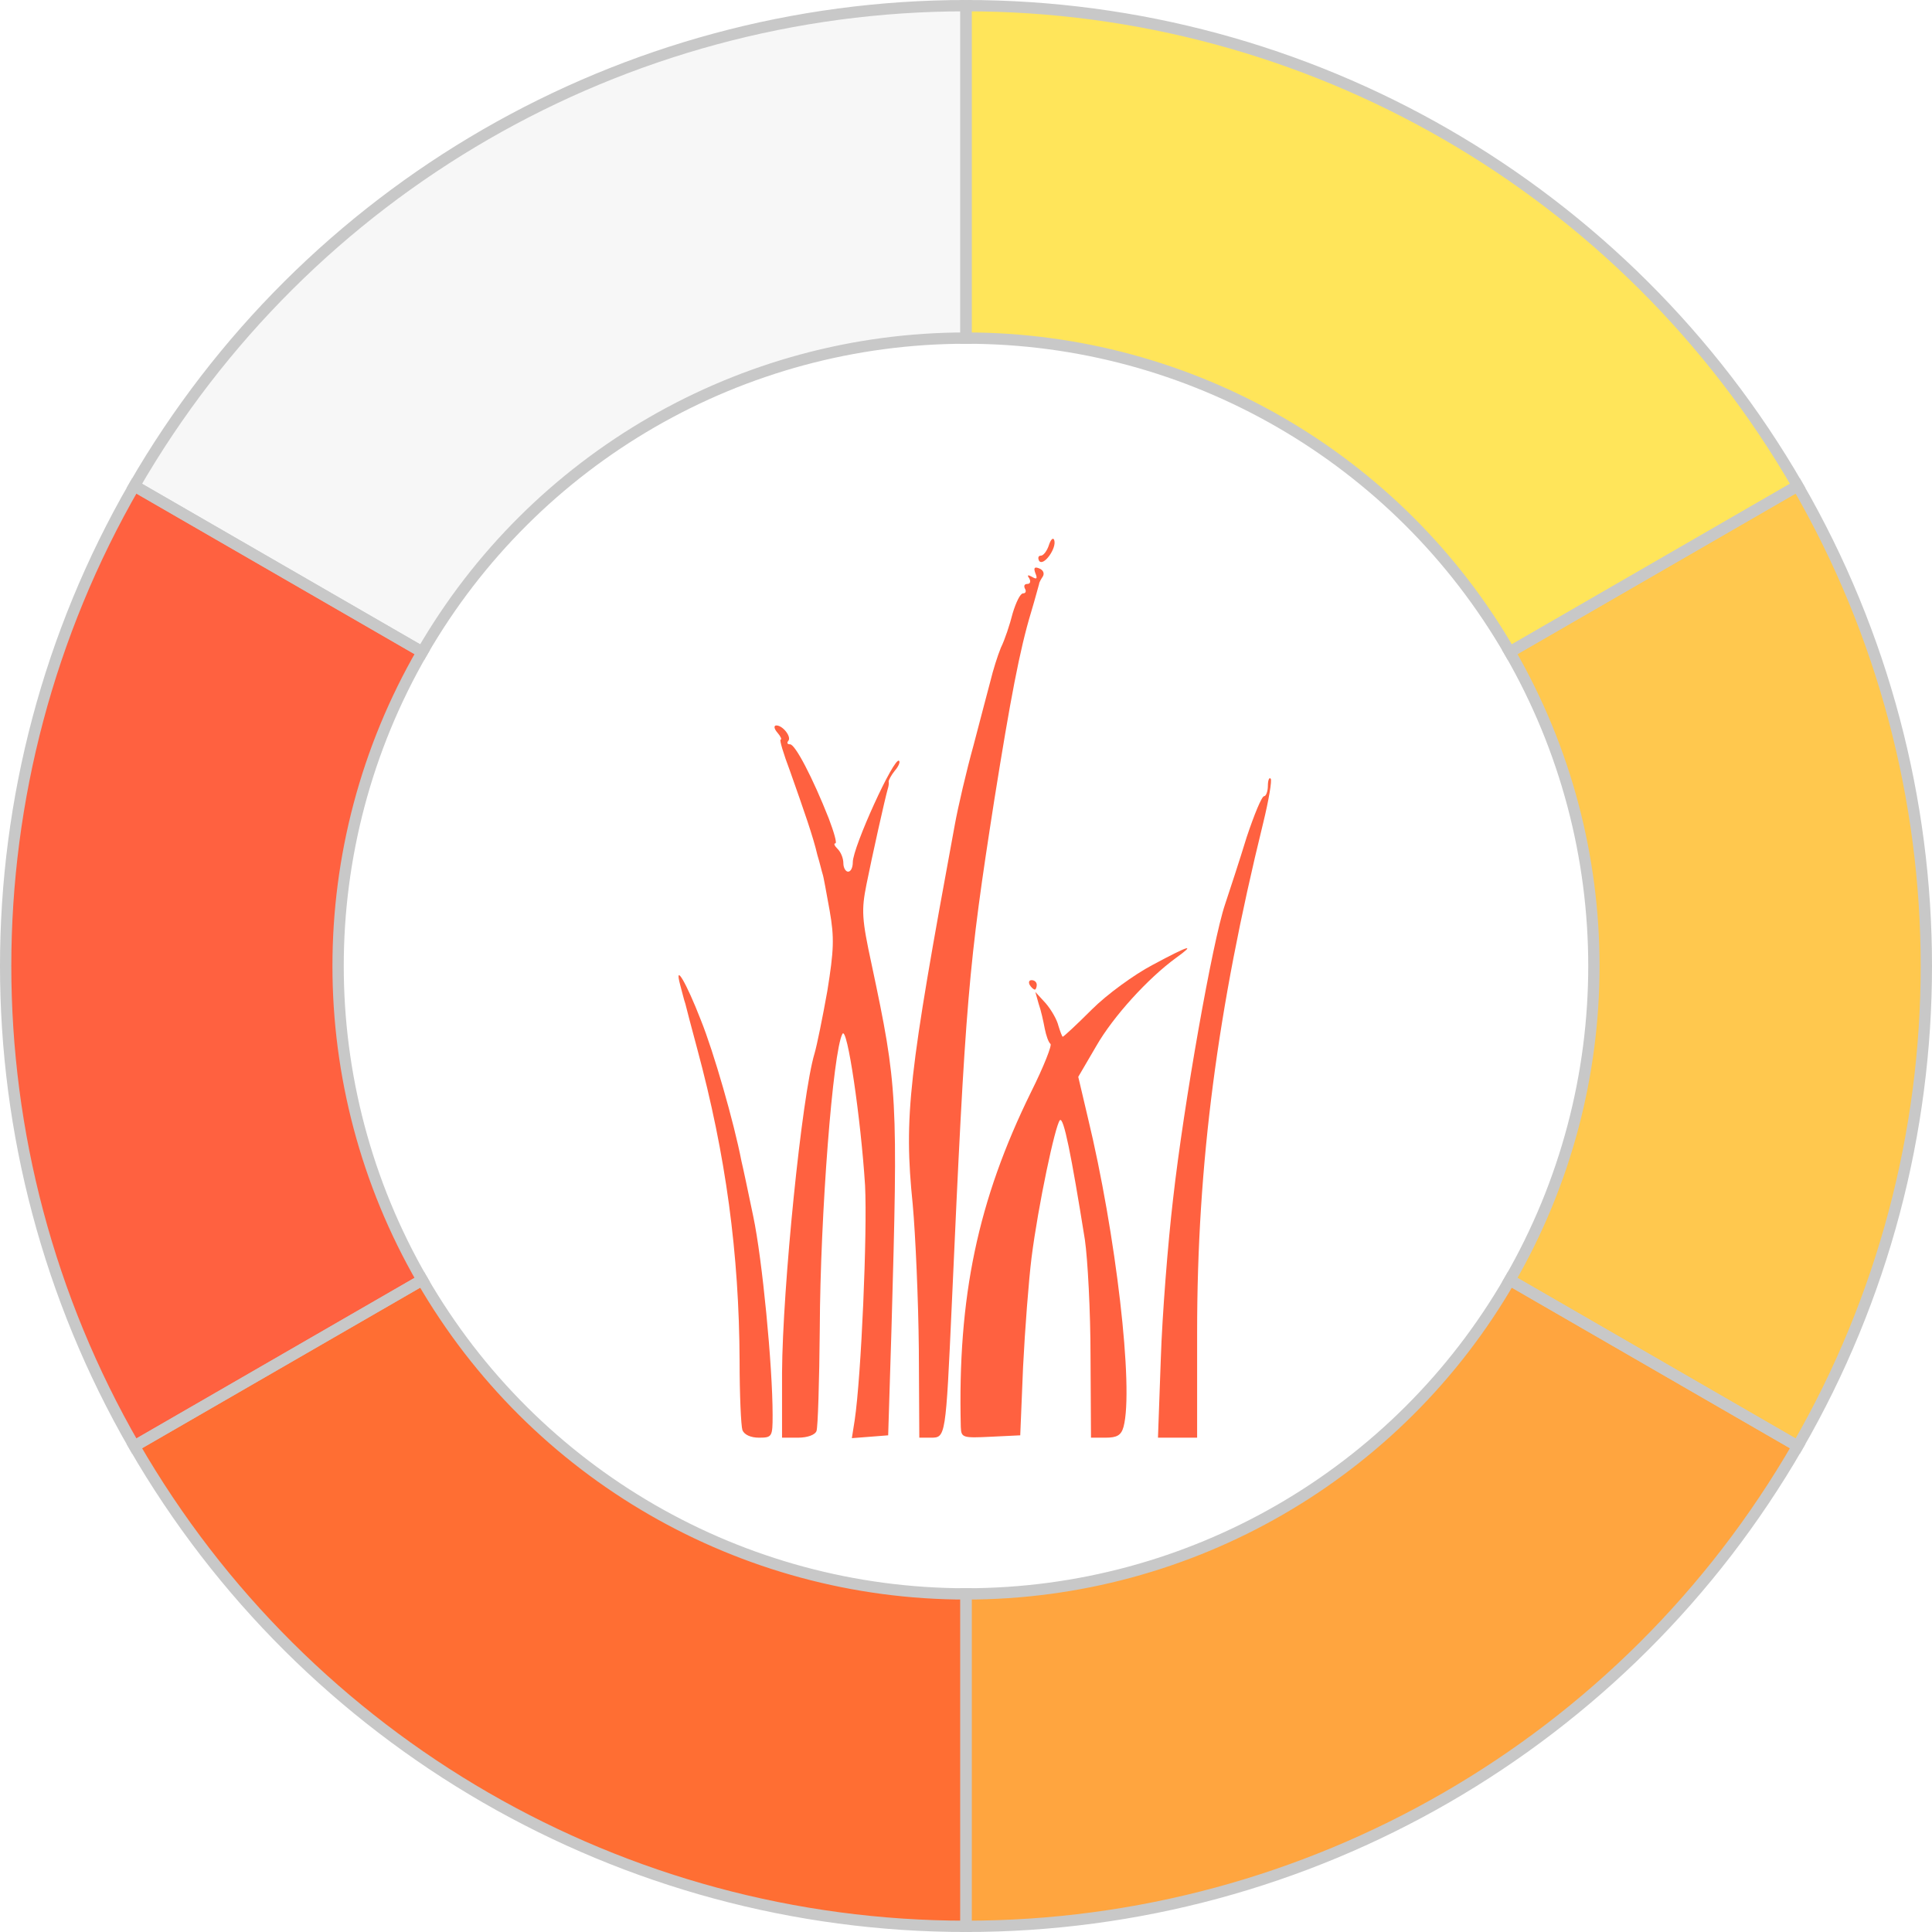
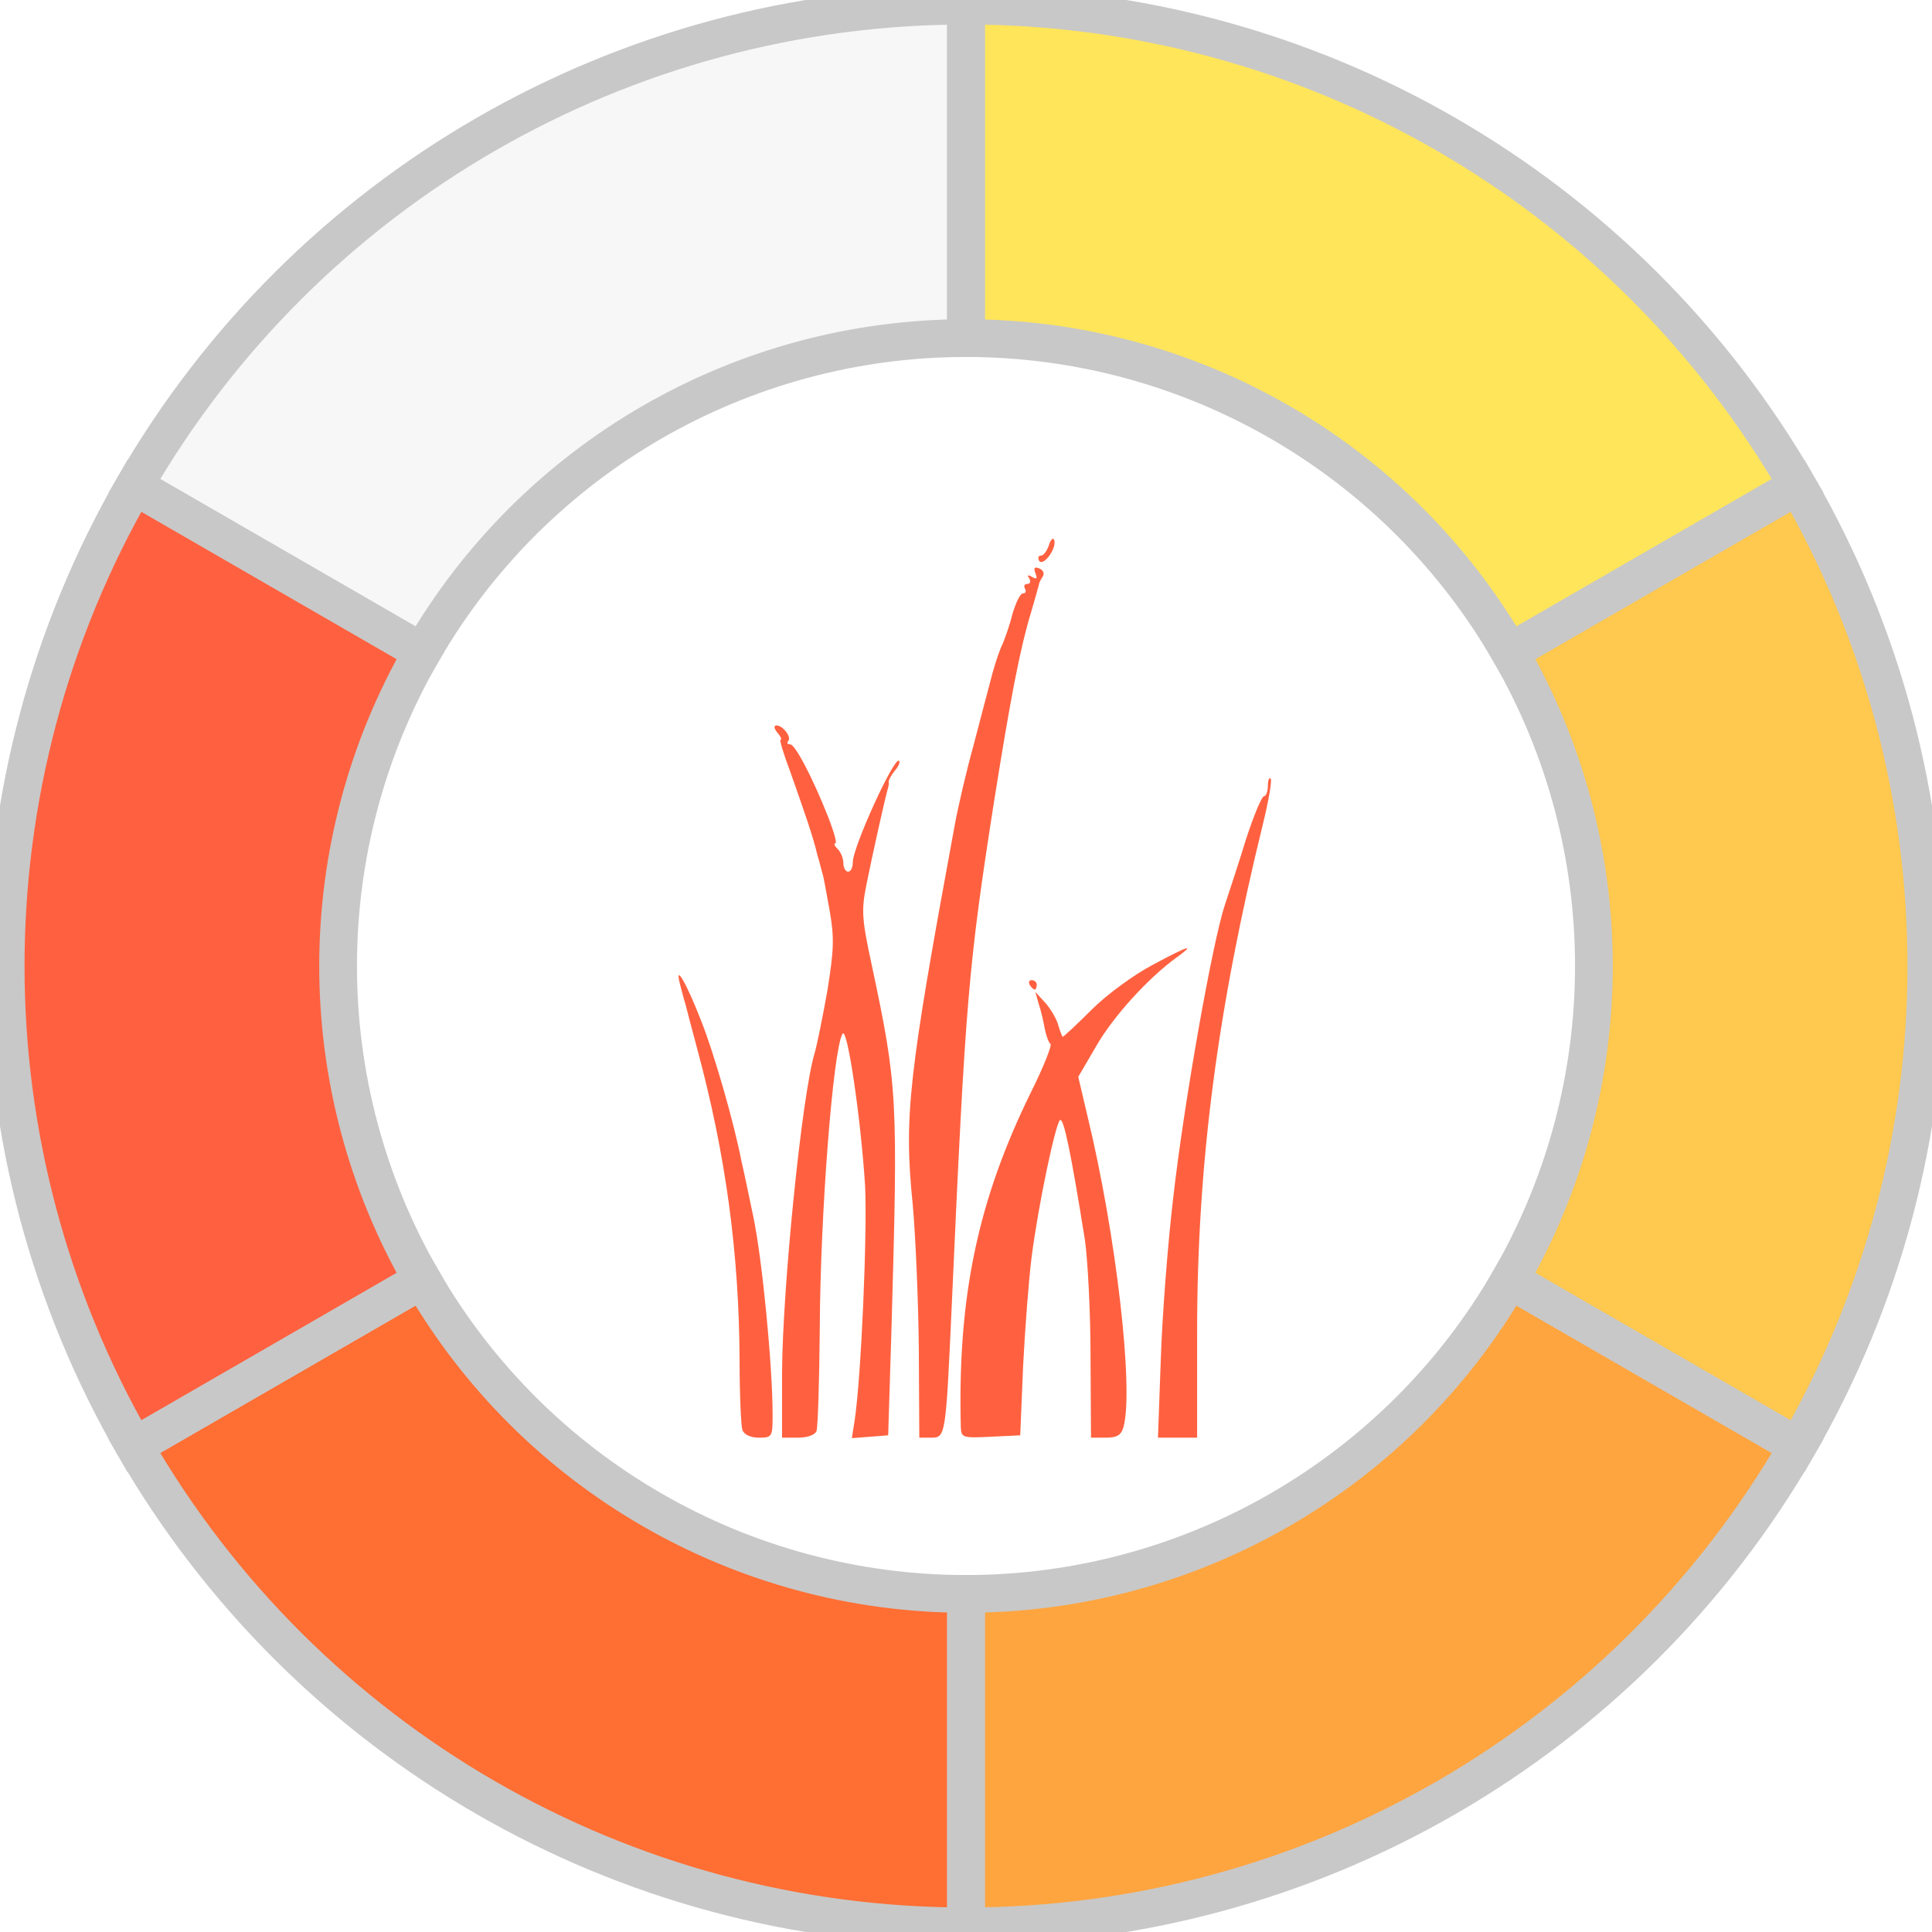
<svg xmlns="http://www.w3.org/2000/svg" width="512" height="512" viewBox="0 0 512 512">
  <path d="M256 1.5 A254.5 254.5 0 0 1 476.403 128.75 L400.107 172.8 A166.4 166.4 0 0 0 256 89.6 Z" style="fill:#FFE55A" />
  <path d="M476.403 128.75 A254.5 254.5 0 0 1 476.403 383.25 L400.107 339.2 A166.4 166.4 0 0 0 400.107 172.8 Z" style="fill:#FFC84E" />
  <path d="M476.403 383.25 A254.5 254.5 0 0 1 256 510.5 L256 422.4 A166.4 166.4 0 0 0 400.107 339.2 Z" style="fill:#FFA53F" />
  <path d="M256 510.5 A254.5 254.5 0 0 1 35.597 383.25 L111.893 339.2 A166.4 166.4 0 0 0 256 422.4 Z" style="fill:#FF6E33" />
  <path d="M35.597 383.25 A254.5 254.5 0 0 1 35.597 128.75 L111.893 172.8 A166.4 166.4 0 0 0 111.893 339.2 Z" style="fill:#FF6140" />
  <path d="M35.597 128.75 A254.5 254.5 0 0 1 256 1.5 L256 89.6 A166.4 166.4 0 0 0 111.893 172.8 Z" style="fill:rgba(200, 200, 200, 0.15)" />
-   <path d="M256 1.5 A254.5 254.5 0 0 1 476.403 128.75 L400.107 172.8 A166.4 166.4 0 0 0 256 89.6 Z" style="fill:none;stroke:rgba(200, 200, 200, 1);stroke-width:3" />
-   <path d="M476.403 128.75 A254.5 254.5 0 0 1 476.403 383.25 L400.107 339.2 A166.4 166.4 0 0 0 400.107 172.8 Z" style="fill:none;stroke:rgba(200, 200, 200, 1);stroke-width:3" />
-   <path d="M476.403 383.25 A254.5 254.5 0 0 1 256 510.5 L256 422.4 A166.4 166.4 0 0 0 400.107 339.2 Z" style="fill:none;stroke:rgba(200, 200, 200, 1);stroke-width:3" />
-   <path d="M256 510.5 A254.5 254.5 0 0 1 35.597 383.25 L111.893 339.2 A166.4 166.4 0 0 0 256 422.4 Z" style="fill:none;stroke:rgba(200, 200, 200, 1);stroke-width:3" />
-   <path d="M35.597 383.25 A254.5 254.5 0 0 1 35.597 128.75 L111.893 172.8 A166.4 166.4 0 0 0 111.893 339.2 Z" style="fill:none;stroke:rgba(200, 200, 200, 1);stroke-width:3" />
-   <path d="M35.597 128.75 A254.5 254.5 0 0 1 256 1.5 L256 89.6 A166.4 166.4 0 0 0 111.893 172.8 Z" style="fill:none;stroke:rgba(200, 200, 200, 1);stroke-width:3" />
+   <path d="M256 1.5 A254.5 254.5 0 0 1 476.403 128.75 L400.107 172.8 A166.4 166.4 0 0 0 256 89.6 Z" style="fill:none;stroke:rgba(200, 200, 200, 1);stroke-width:10" />
+   <path d="M476.403 128.75 A254.5 254.5 0 0 1 476.403 383.25 L400.107 339.2 A166.4 166.4 0 0 0 400.107 172.8 Z" style="fill:none;stroke:rgba(200, 200, 200, 1);stroke-width:10" />
+   <path d="M476.403 383.25 A254.5 254.5 0 0 1 256 510.5 L256 422.4 A166.4 166.4 0 0 0 400.107 339.2 Z" style="fill:none;stroke:rgba(200, 200, 200, 1);stroke-width:10" />
+   <path d="M256 510.5 A254.5 254.5 0 0 1 35.597 383.25 L111.893 339.2 A166.4 166.4 0 0 0 256 422.4 Z" style="fill:none;stroke:rgba(200, 200, 200, 1);stroke-width:10" />
+   <path d="M35.597 383.25 A254.5 254.5 0 0 1 35.597 128.75 L111.893 172.8 A166.4 166.4 0 0 0 111.893 339.2 Z" style="fill:none;stroke:rgba(200, 200, 200, 1);stroke-width:10" />
+   <path d="M35.597 128.75 A254.5 254.5 0 0 1 256 1.5 L256 89.6 A166.4 166.4 0 0 0 111.893 172.8 Z" style="fill:none;stroke:rgba(200, 200, 200, 1);stroke-width:10" />
  <svg x="131" y="131" width="250" height="250" fill="#FF6140" style="color:#FF6140">
    <svg version="1.0" viewBox="0 0 200 200" preserveAspectRatio="xMidYMid meet" width="100%" height="100%">
      <g transform="translate(0,200) scale(0.1,-0.1)" fill="currentColor" stroke="none">
        <path d="M1176 1893 c-4 -13 -12 -23 -17 -23 -6 0 -7 -5 -4 -11 9 -13 38 27 32 44 -2 6 -7 2 -11 -10z" />
        <path d="M1147 1833 c5 -12 3 -14 -7 -8 -9 5 -11 4 -6 -3 4 -7 2 -12 -4 -12 -6 0 -8 -4 -5 -10 3 -5 2 -10 -4 -10 -6 0 -15 -19 -22 -42 -6 -24 -17 -57 -25 -73 -7 -17 -17 -49 -22 -70 -6 -22 -22 -84 -36 -137 -15 -54 -33 -131 -40 -170 -98 -531 -108 -616 -89 -803 6 -66 12 -204 13 -307 l1 -188 24 0 c32 0 32 -1 45 285 29 646 35 715 90 1067 34 213 54 319 78 398 9 30 16 57 17 60 0 3 4 10 8 16 4 7 0 14 -8 17 -10 4 -12 1 -8 -10z" />
        <path d="M600 1495 c7 -8 10 -15 7 -15 -3 0 6 -30 20 -67 30 -85 49 -139 58 -178 5 -16 9 -34 11 -40 2 -5 8 -40 15 -78 10 -57 9 -83 -5 -170 -10 -56 -22 -115 -27 -132 -27 -89 -68 -498 -69 -677 l0 -138 34 0 c20 0 36 6 39 14 3 7 6 105 7 217 1 243 28 589 48 625 10 19 39 -179 48 -321 5 -100 -8 -404 -22 -498 l-6 -38 39 3 38 3 7 225 c14 493 13 514 -42 773 -21 97 -22 115 -11 170 12 60 39 181 45 202 2 6 3 13 2 16 0 3 5 13 13 23 8 9 12 19 9 21 -10 10 -98 -183 -98 -215 0 -11 -4 -20 -10 -20 -5 0 -10 8 -10 18 0 10 -5 23 -12 30 -7 7 -9 12 -5 12 4 0 -3 24 -14 53 -34 86 -71 157 -82 157 -6 0 -7 3 -4 7 8 8 -11 33 -25 33 -6 0 -5 -7 2 -15z" />
        <path d="M1640 1382 c0 -12 -4 -22 -8 -22 -5 0 -21 -39 -37 -87 -15 -49 -36 -113 -46 -143 -26 -77 -87 -420 -110 -624 -11 -94 -23 -246 -26 -339 l-6 -167 42 0 41 0 0 223 c0 358 43 685 140 1080 12 49 19 91 16 94 -3 4 -6 -3 -6 -15z" />
        <path d="M1395 1002 c-38 -20 -96 -62 -128 -94 -32 -32 -60 -58 -62 -58 -1 0 -5 10 -9 23 -3 13 -15 34 -27 48 l-22 24 7 -25 c5 -14 10 -37 13 -53 3 -15 8 -29 12 -32 4 -2 -14 -48 -41 -102 -113 -230 -156 -434 -149 -711 1 -22 4 -23 64 -20 l62 3 6 145 c4 80 12 184 18 232 14 110 50 280 60 291 8 8 24 -72 53 -253 6 -41 12 -153 12 -247 l1 -173 31 0 c24 0 33 5 38 23 22 82 -16 409 -76 657 l-20 85 38 65 c36 63 110 144 169 187 43 31 30 28 -50 -15z" />
        <path d="M394 960 c4 -14 8 -32 11 -40 2 -8 13 -51 25 -95 61 -226 89 -435 90 -662 0 -72 3 -138 6 -147 4 -10 18 -16 35 -16 28 0 29 2 29 48 0 104 -22 331 -41 421 -11 53 -22 105 -25 117 -16 83 -59 232 -86 299 -31 80 -57 124 -44 75z" />
        <path d="M1135 960 c3 -5 8 -10 11 -10 2 0 4 5 4 10 0 6 -5 10 -11 10 -5 0 -7 -4 -4 -10z" />
      </g>
    </svg>
  </svg>
</svg>
